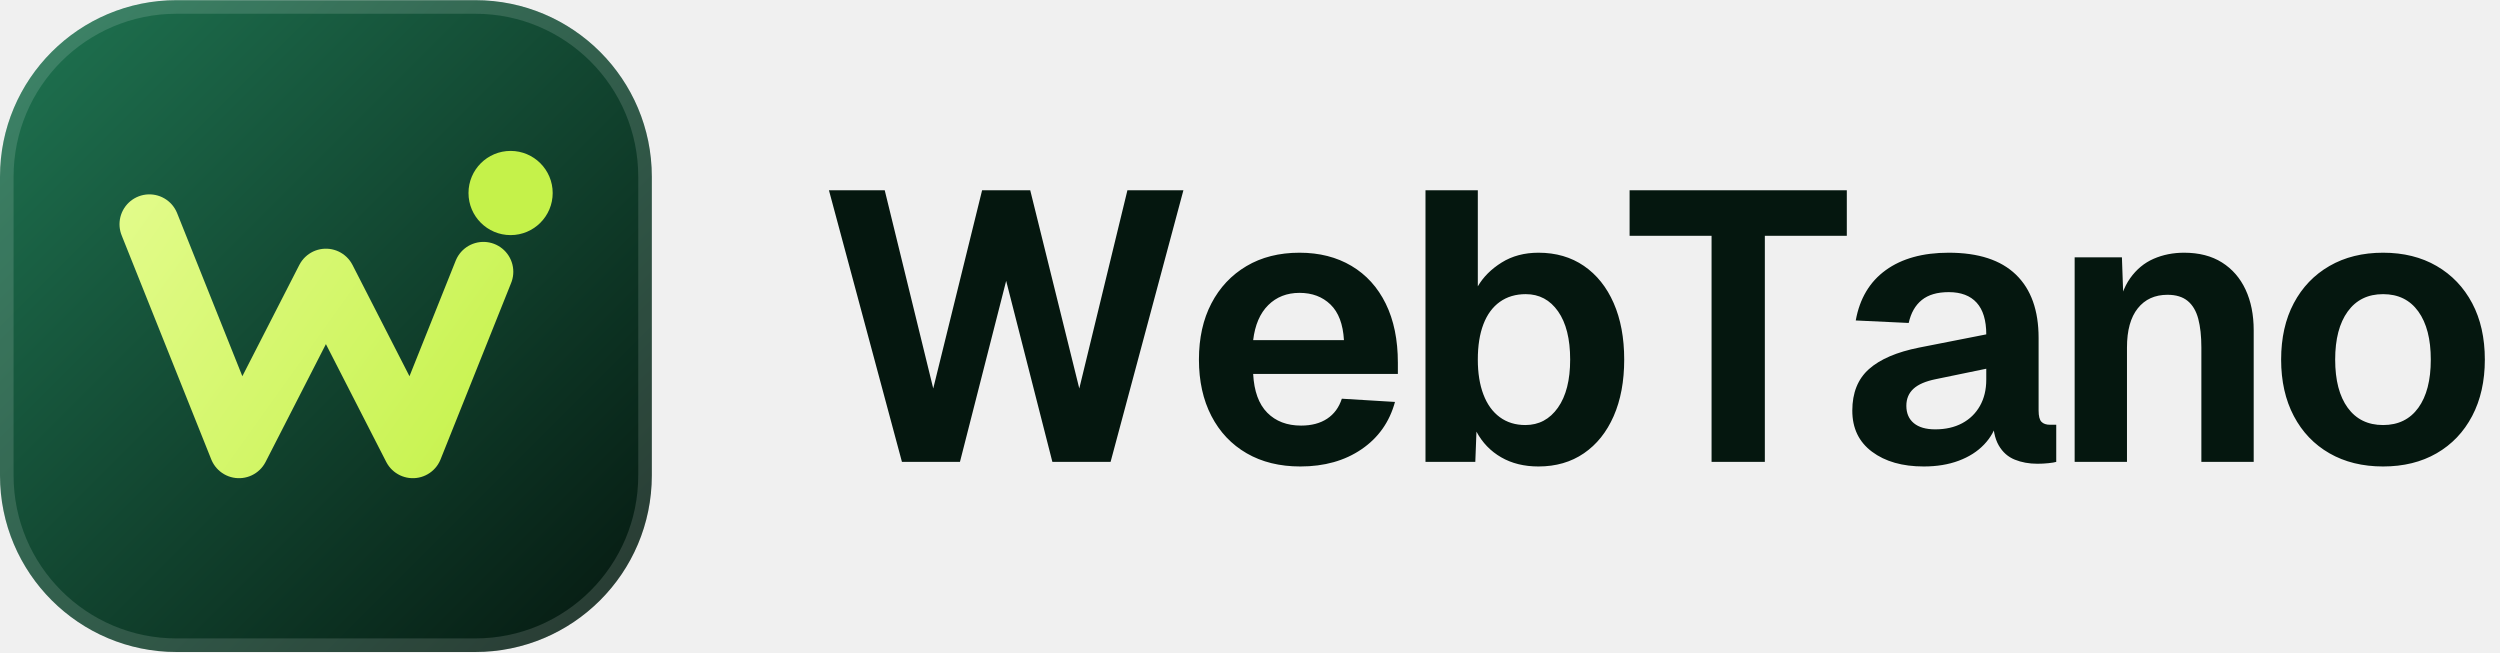
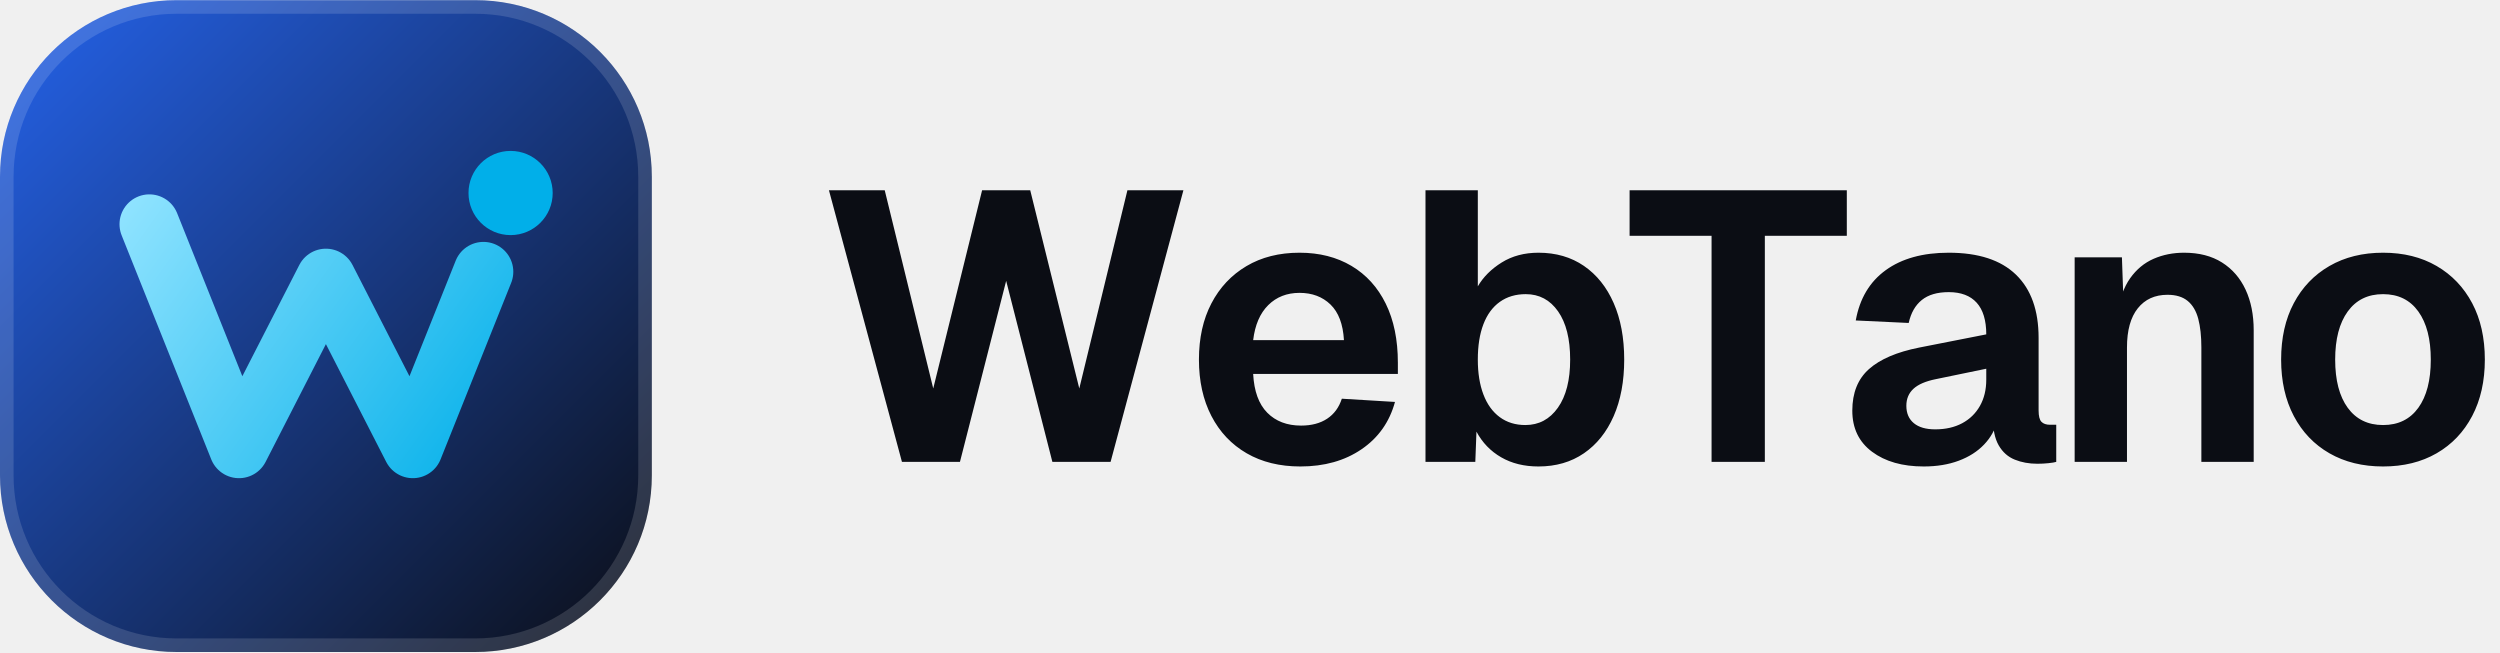
<svg xmlns="http://www.w3.org/2000/svg" viewBox="0 0 184.1 48" width="184" height="48" role="img" aria-label="WebTano">
  <defs>
    <linearGradient id="wt-bg" x1="0" y1="0" x2="48" y2="48" gradientUnits="userSpaceOnUse">
-       <stop offset="0" stop-color="#1f7552" />
-       <stop offset="1" stop-color="#05170f" />
+       <stop offset="0" stop-color="#2563eb" />
+       <stop offset="1" stop-color="#0b0d14" />
    </linearGradient>
    <linearGradient id="wt-w" x1="10" y1="14" x2="38" y2="34" gradientUnits="userSpaceOnUse">
-       <stop offset="0" stop-color="#e2fb8a" />
-       <stop offset="1" stop-color="#c5f24a" />
+       <stop offset="0" stop-color="#8fe3ff" />
+       <stop offset="1" stop-color="#01afe9" />
    </linearGradient>
  </defs>
  <rect width="48" height="48" rx="13" fill="url(#wt-bg)" />
  <rect x="0.5" y="0.5" width="47" height="47" rx="12.5" fill="none" stroke="#fff" stroke-opacity="0.14" />
  <path d="M11 16.5 17.6 33 24 20.5 30.4 33 35.6 20" fill="none" stroke="url(#wt-w)" stroke-width="4.4" stroke-linecap="round" stroke-linejoin="round" />
-   <circle cx="37.6" cy="14.2" r="3.1" fill="#c5f24a" />
-   <path transform="translate(60 34) scale(0.02817)" fill="#05170f" d="M227.88 0.0 37.04 -710.0H182.878L309.679 -191.917L437.399 -710.0H563.238L691.479 -191.917L817.28 -710.0H963.638L773.278 0.0H621.12L500.319 -473.203L379.518 0.0ZM1269.319 12.0Q1188.56 12.0 1129.02 -22.48Q1069.48 -56.96 1036.86 -119.94Q1004.24 -182.92 1004.24 -267.4Q1004.24 -351.88 1036.86 -414.36Q1069.48 -476.84 1128.5 -511.82Q1187.52 -546.8 1267.239 -546.8Q1344.879 -546.8 1402.919 -512.38Q1460.958 -477.96 1492.618 -413.56Q1524.278 -349.16 1524.278 -259.2V-229.88H1145.998Q1149.558 -162.16 1182.858 -128.519Q1216.159 -94.879 1271.239 -94.879Q1312.2 -94.879 1339.46 -112.899Q1366.72 -130.919 1377.8 -165.16L1516.758 -156.72Q1495.278 -78.04 1429.339 -33.02Q1363.399 12.0 1269.319 12.0ZM1145.998 -318.28H1383.32Q1379.72 -380.88 1348.18 -411.361Q1316.64 -441.841 1267.239 -441.841Q1217.759 -441.841 1185.458 -409.861Q1153.158 -377.88 1145.998 -318.28ZM1891.798 12.0Q1835.838 12.0 1794.278 -12.02Q1752.718 -36.04 1729.718 -79.04L1726.718 0.0H1596.48V-710.0H1733.278V-458.88Q1754.718 -495.72 1795.758 -521.26Q1836.798 -546.8 1891.798 -546.8Q1960.358 -546.8 2010.638 -512.32Q2060.918 -477.84 2088.438 -415.12Q2115.958 -352.4 2115.958 -267.4Q2115.958 -182.4 2088.438 -119.68Q2060.918 -56.96 2010.638 -22.48Q1960.358 12.0 1891.798 12.0ZM1857.52 -96.319Q1910.6 -96.319 1942.64 -141.639Q1974.681 -186.959 1974.681 -267.4Q1974.681 -348.36 1943.12 -393.421Q1911.56 -438.481 1858.56 -438.481Q1819.159 -438.481 1790.879 -418.341Q1762.599 -398.201 1747.938 -359.96Q1733.278 -321.72 1733.278 -267.4Q1733.278 -214.6 1747.938 -176.099Q1762.599 -137.599 1790.619 -116.959Q1818.639 -96.319 1857.52 -96.319ZM2344.32 0.0V-590.961H2130.04V-710.0H2697.878V-590.961H2483.598V0.0ZM2898.92 12.0Q2815.48 12.0 2763.86 -26.48Q2712.24 -64.96 2712.24 -133.92Q2712.24 -203.84 2755.84 -242.6Q2799.44 -281.36 2886.92 -298.8L3062.44 -333.32Q3062.44 -388.32 3037.42 -416.041Q3012.4 -443.761 2964.279 -443.761Q2919.359 -443.761 2893.839 -423.101Q2868.318 -402.44 2859.678 -363.16L2721.24 -369.68Q2736.72 -455.72 2799.74 -501.26Q2862.76 -546.8 2964.279 -546.8Q3080.679 -546.8 3139.958 -489.54Q3199.238 -432.28 3199.238 -324.08V-134.359Q3199.238 -112.519 3206.698 -104.779Q3214.158 -97.039 3229.158 -97.039H3245.358V0.0Q3238.958 1.96 3224.679 3.42Q3210.399 4.88 3196.079 4.88Q3163.439 4.88 3136.859 -5.9Q3110.279 -16.68 3095 -43.1Q3079.72 -69.52 3079.72 -116.72L3091.64 -108.0Q3082.72 -72.56 3056.68 -45.3Q3030.64 -18.04 2990.4 -3.02Q2950.16 12.0 2898.92 12.0ZM2928.999 -85.039Q2969.52 -85.039 2999.34 -100.979Q3029.16 -116.919 3045.8 -146.18Q3062.44 -175.44 3062.44 -215.12V-243.521L2930.759 -216.32Q2890.678 -208.24 2872.098 -191.1Q2853.518 -173.96 2853.518 -146.72Q2853.518 -117.399 2873.058 -101.219Q2892.599 -85.039 2928.999 -85.039ZM3293.48 0.0V-534.8H3417.039L3422.438 -382.041L3405.719 -387.681Q3413.799 -445.24 3438.559 -480.06Q3463.319 -514.88 3499.779 -530.84Q3536.239 -546.8 3579.639 -546.8Q3638.239 -546.8 3678.699 -521.24Q3719.159 -495.68 3740.339 -450.18Q3761.519 -404.68 3761.519 -343.88V0.0H3624.721V-299.241Q3624.721 -343.441 3616.581 -374.061Q3608.44 -404.681 3588.96 -420.741Q3569.48 -436.801 3536.2 -436.801Q3486.719 -436.801 3458.499 -401.421Q3430.278 -366.041 3430.278 -299.241V0.0ZM4099.759 12.0Q4019.56 12.0 3959.52 -22.48Q3899.48 -56.96 3866.36 -119.94Q3833.24 -182.92 3833.24 -267.4Q3833.24 -352.4 3866.36 -414.88Q3899.48 -477.36 3959.52 -512.08Q4019.56 -546.8 4099.759 -546.8Q4179.959 -546.8 4239.739 -512.08Q4299.519 -477.36 4332.638 -414.88Q4365.758 -352.4 4365.758 -267.4Q4365.758 -182.92 4332.638 -119.94Q4299.519 -56.96 4239.739 -22.48Q4179.959 12.0 4099.759 12.0ZM4099.759 -96.319Q4159.32 -96.319 4191.9 -141.379Q4224.48 -186.439 4224.48 -267.4Q4224.48 -347.88 4191.9 -393.181Q4159.32 -438.481 4099.759 -438.481Q4040.199 -438.481 4007.358 -393.181Q3974.518 -347.88 3974.518 -267.4Q3974.518 -186.439 4007.358 -141.379Q4040.199 -96.319 4099.759 -96.319Z" />
+   <circle cx="37.6" cy="14.2" r="3.1" fill="#01afe9" />
+   <path transform="translate(60 34) scale(0.02817)" fill="#0b0d14" d="M227.88 0.0 37.04 -710.0H182.878L309.679 -191.917L437.399 -710.0H563.238L691.479 -191.917L817.28 -710.0H963.638L773.278 0.0H621.12L500.319 -473.203L379.518 0.0ZM1269.319 12.0Q1188.56 12.0 1129.02 -22.48Q1069.48 -56.96 1036.86 -119.94Q1004.24 -182.92 1004.24 -267.4Q1004.24 -351.88 1036.86 -414.36Q1069.48 -476.84 1128.5 -511.82Q1187.52 -546.8 1267.239 -546.8Q1344.879 -546.8 1402.919 -512.38Q1460.958 -477.96 1492.618 -413.56Q1524.278 -349.16 1524.278 -259.2V-229.88H1145.998Q1149.558 -162.16 1182.858 -128.519Q1216.159 -94.879 1271.239 -94.879Q1312.2 -94.879 1339.46 -112.899Q1366.72 -130.919 1377.8 -165.16L1516.758 -156.72Q1495.278 -78.04 1429.339 -33.02Q1363.399 12.0 1269.319 12.0ZM1145.998 -318.28H1383.32Q1379.72 -380.88 1348.18 -411.361Q1316.64 -441.841 1267.239 -441.841Q1217.759 -441.841 1185.458 -409.861Q1153.158 -377.88 1145.998 -318.28ZM1891.798 12.0Q1835.838 12.0 1794.278 -12.02Q1752.718 -36.04 1729.718 -79.04L1726.718 0.0H1596.48V-710.0H1733.278V-458.88Q1754.718 -495.72 1795.758 -521.26Q1836.798 -546.8 1891.798 -546.8Q1960.358 -546.8 2010.638 -512.32Q2060.918 -477.84 2088.438 -415.12Q2115.958 -352.4 2115.958 -267.4Q2115.958 -182.4 2088.438 -119.68Q2060.918 -56.96 2010.638 -22.48Q1960.358 12.0 1891.798 12.0ZM1857.52 -96.319Q1910.6 -96.319 1942.64 -141.639Q1974.681 -186.959 1974.681 -267.4Q1974.681 -348.36 1943.12 -393.421Q1911.56 -438.481 1858.56 -438.481Q1819.159 -438.481 1790.879 -418.341Q1762.599 -398.201 1747.938 -359.96Q1733.278 -321.72 1733.278 -267.4Q1733.278 -214.6 1747.938 -176.099Q1762.599 -137.599 1790.619 -116.959Q1818.639 -96.319 1857.52 -96.319ZM2344.32 0.0V-590.961H2130.04V-710.0H2697.878V-590.961H2483.598V0.0ZM2898.92 12.0Q2815.48 12.0 2763.86 -26.48Q2712.24 -64.96 2712.24 -133.92Q2712.24 -203.84 2755.84 -242.6Q2799.44 -281.36 2886.92 -298.8L3062.44 -333.32Q3062.44 -388.32 3037.42 -416.041Q3012.4 -443.761 2964.279 -443.761Q2919.359 -443.761 2893.839 -423.101Q2868.318 -402.44 2859.678 -363.16L2721.24 -369.68Q2736.72 -455.72 2799.74 -501.26Q2862.76 -546.8 2964.279 -546.8Q3080.679 -546.8 3139.958 -489.54Q3199.238 -432.28 3199.238 -324.08V-134.359Q3199.238 -112.519 3206.698 -104.779Q3214.158 -97.039 3229.158 -97.039H3245.358V0.0Q3238.958 1.96 3224.679 3.42Q3210.399 4.88 3196.079 4.88Q3163.439 4.88 3136.859 -5.9Q3110.279 -16.68 3095 -43.1Q3079.72 -69.52 3079.72 -116.72L3091.64 -108.0Q3082.72 -72.56 3056.68 -45.3Q3030.64 -18.04 2990.4 -3.02Q2950.16 12.0 2898.92 12.0ZM2928.999 -85.039Q2969.52 -85.039 2999.34 -100.979Q3029.16 -116.919 3045.8 -146.18Q3062.44 -175.44 3062.44 -215.12V-243.521L2930.759 -216.32Q2890.678 -208.24 2872.098 -191.1Q2853.518 -173.96 2853.518 -146.72Q2853.518 -117.399 2873.058 -101.219Q2892.599 -85.039 2928.999 -85.039ZM3293.48 0.0V-534.8H3417.039L3422.438 -382.041L3405.719 -387.681Q3413.799 -445.24 3438.559 -480.06Q3463.319 -514.88 3499.779 -530.84Q3536.239 -546.8 3579.639 -546.8Q3638.239 -546.8 3678.699 -521.24Q3719.159 -495.68 3740.339 -450.18Q3761.519 -404.68 3761.519 -343.88V0.0H3624.721V-299.241Q3624.721 -343.441 3616.581 -374.061Q3608.44 -404.681 3588.96 -420.741Q3569.48 -436.801 3536.2 -436.801Q3486.719 -436.801 3458.499 -401.421Q3430.278 -366.041 3430.278 -299.241V0.0ZM4099.759 12.0Q4019.56 12.0 3959.52 -22.48Q3899.48 -56.96 3866.36 -119.94Q3833.24 -182.92 3833.24 -267.4Q3833.24 -352.4 3866.36 -414.88Q3899.48 -477.36 3959.52 -512.08Q4019.56 -546.8 4099.759 -546.8Q4179.959 -546.8 4239.739 -512.08Q4299.519 -477.36 4332.638 -414.88Q4365.758 -352.4 4365.758 -267.4Q4365.758 -182.92 4332.638 -119.94Q4299.519 -56.96 4239.739 -22.48Q4179.959 12.0 4099.759 12.0ZM4099.759 -96.319Q4159.32 -96.319 4191.9 -141.379Q4224.48 -186.439 4224.48 -267.4Q4224.48 -347.88 4191.9 -393.181Q4159.32 -438.481 4099.759 -438.481Q4040.199 -438.481 4007.358 -393.181Q3974.518 -347.88 3974.518 -267.4Q3974.518 -186.439 4007.358 -141.379Q4040.199 -96.319 4099.759 -96.319Z" />
</svg>
